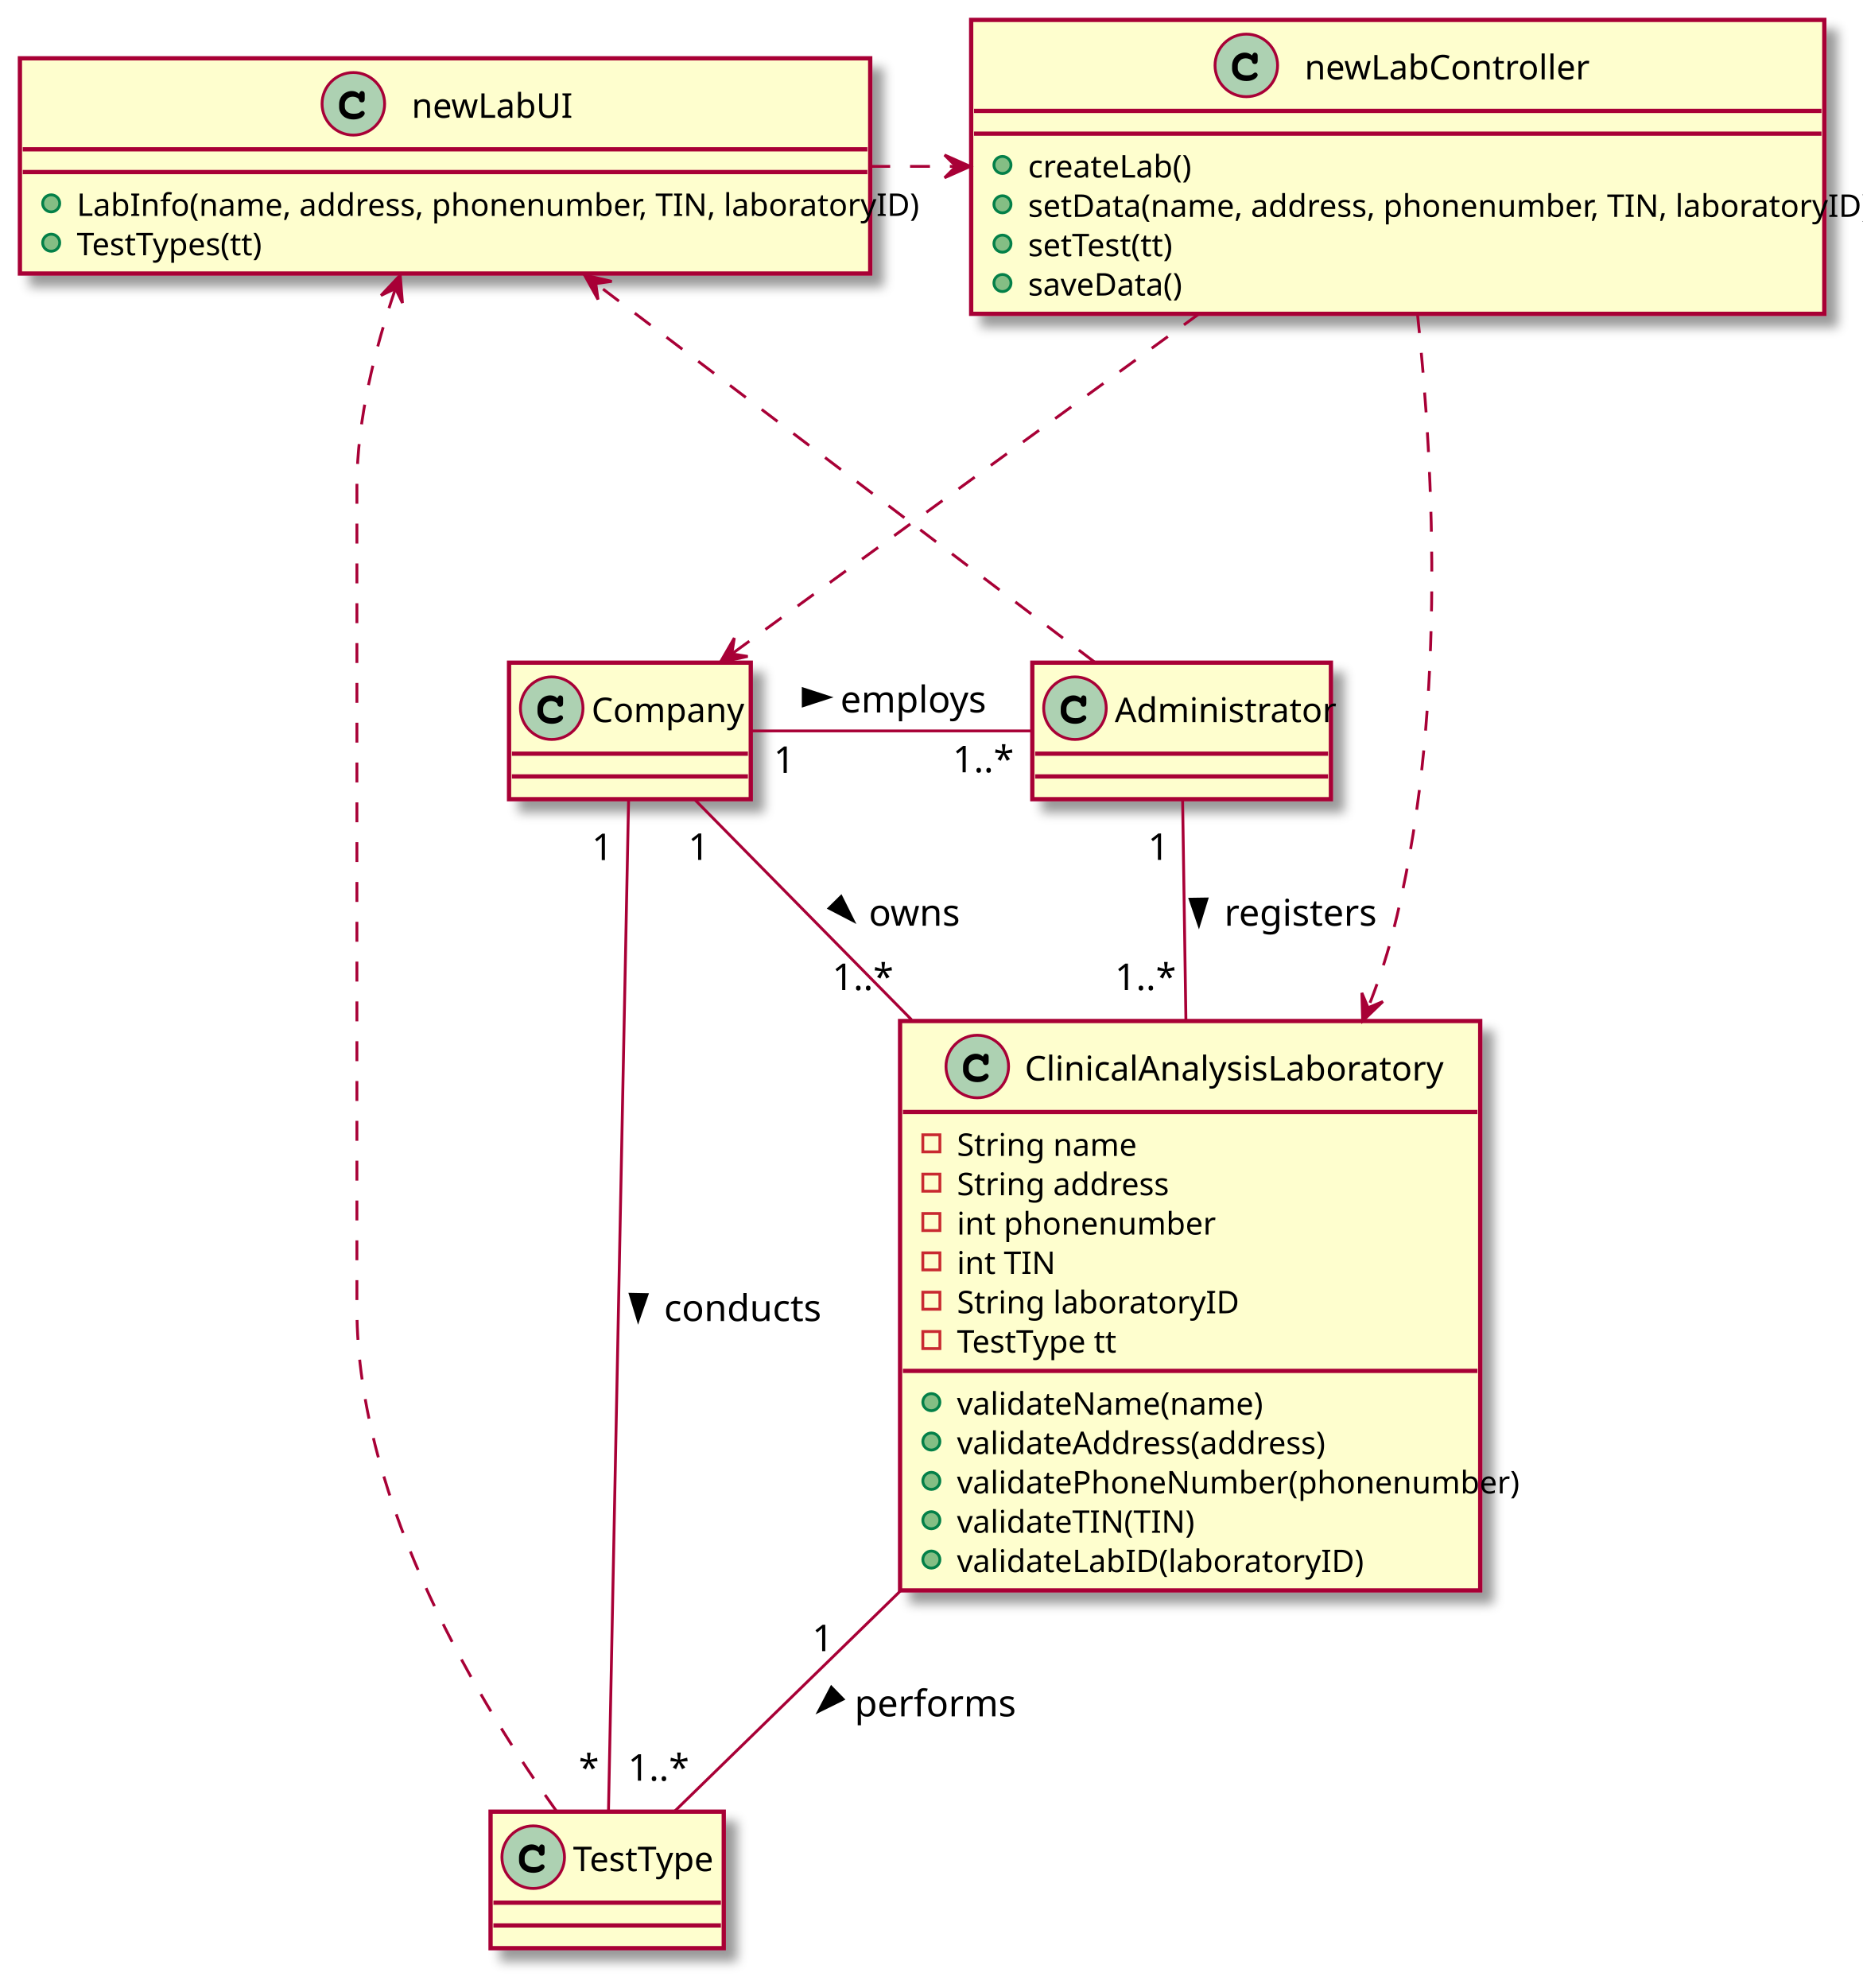
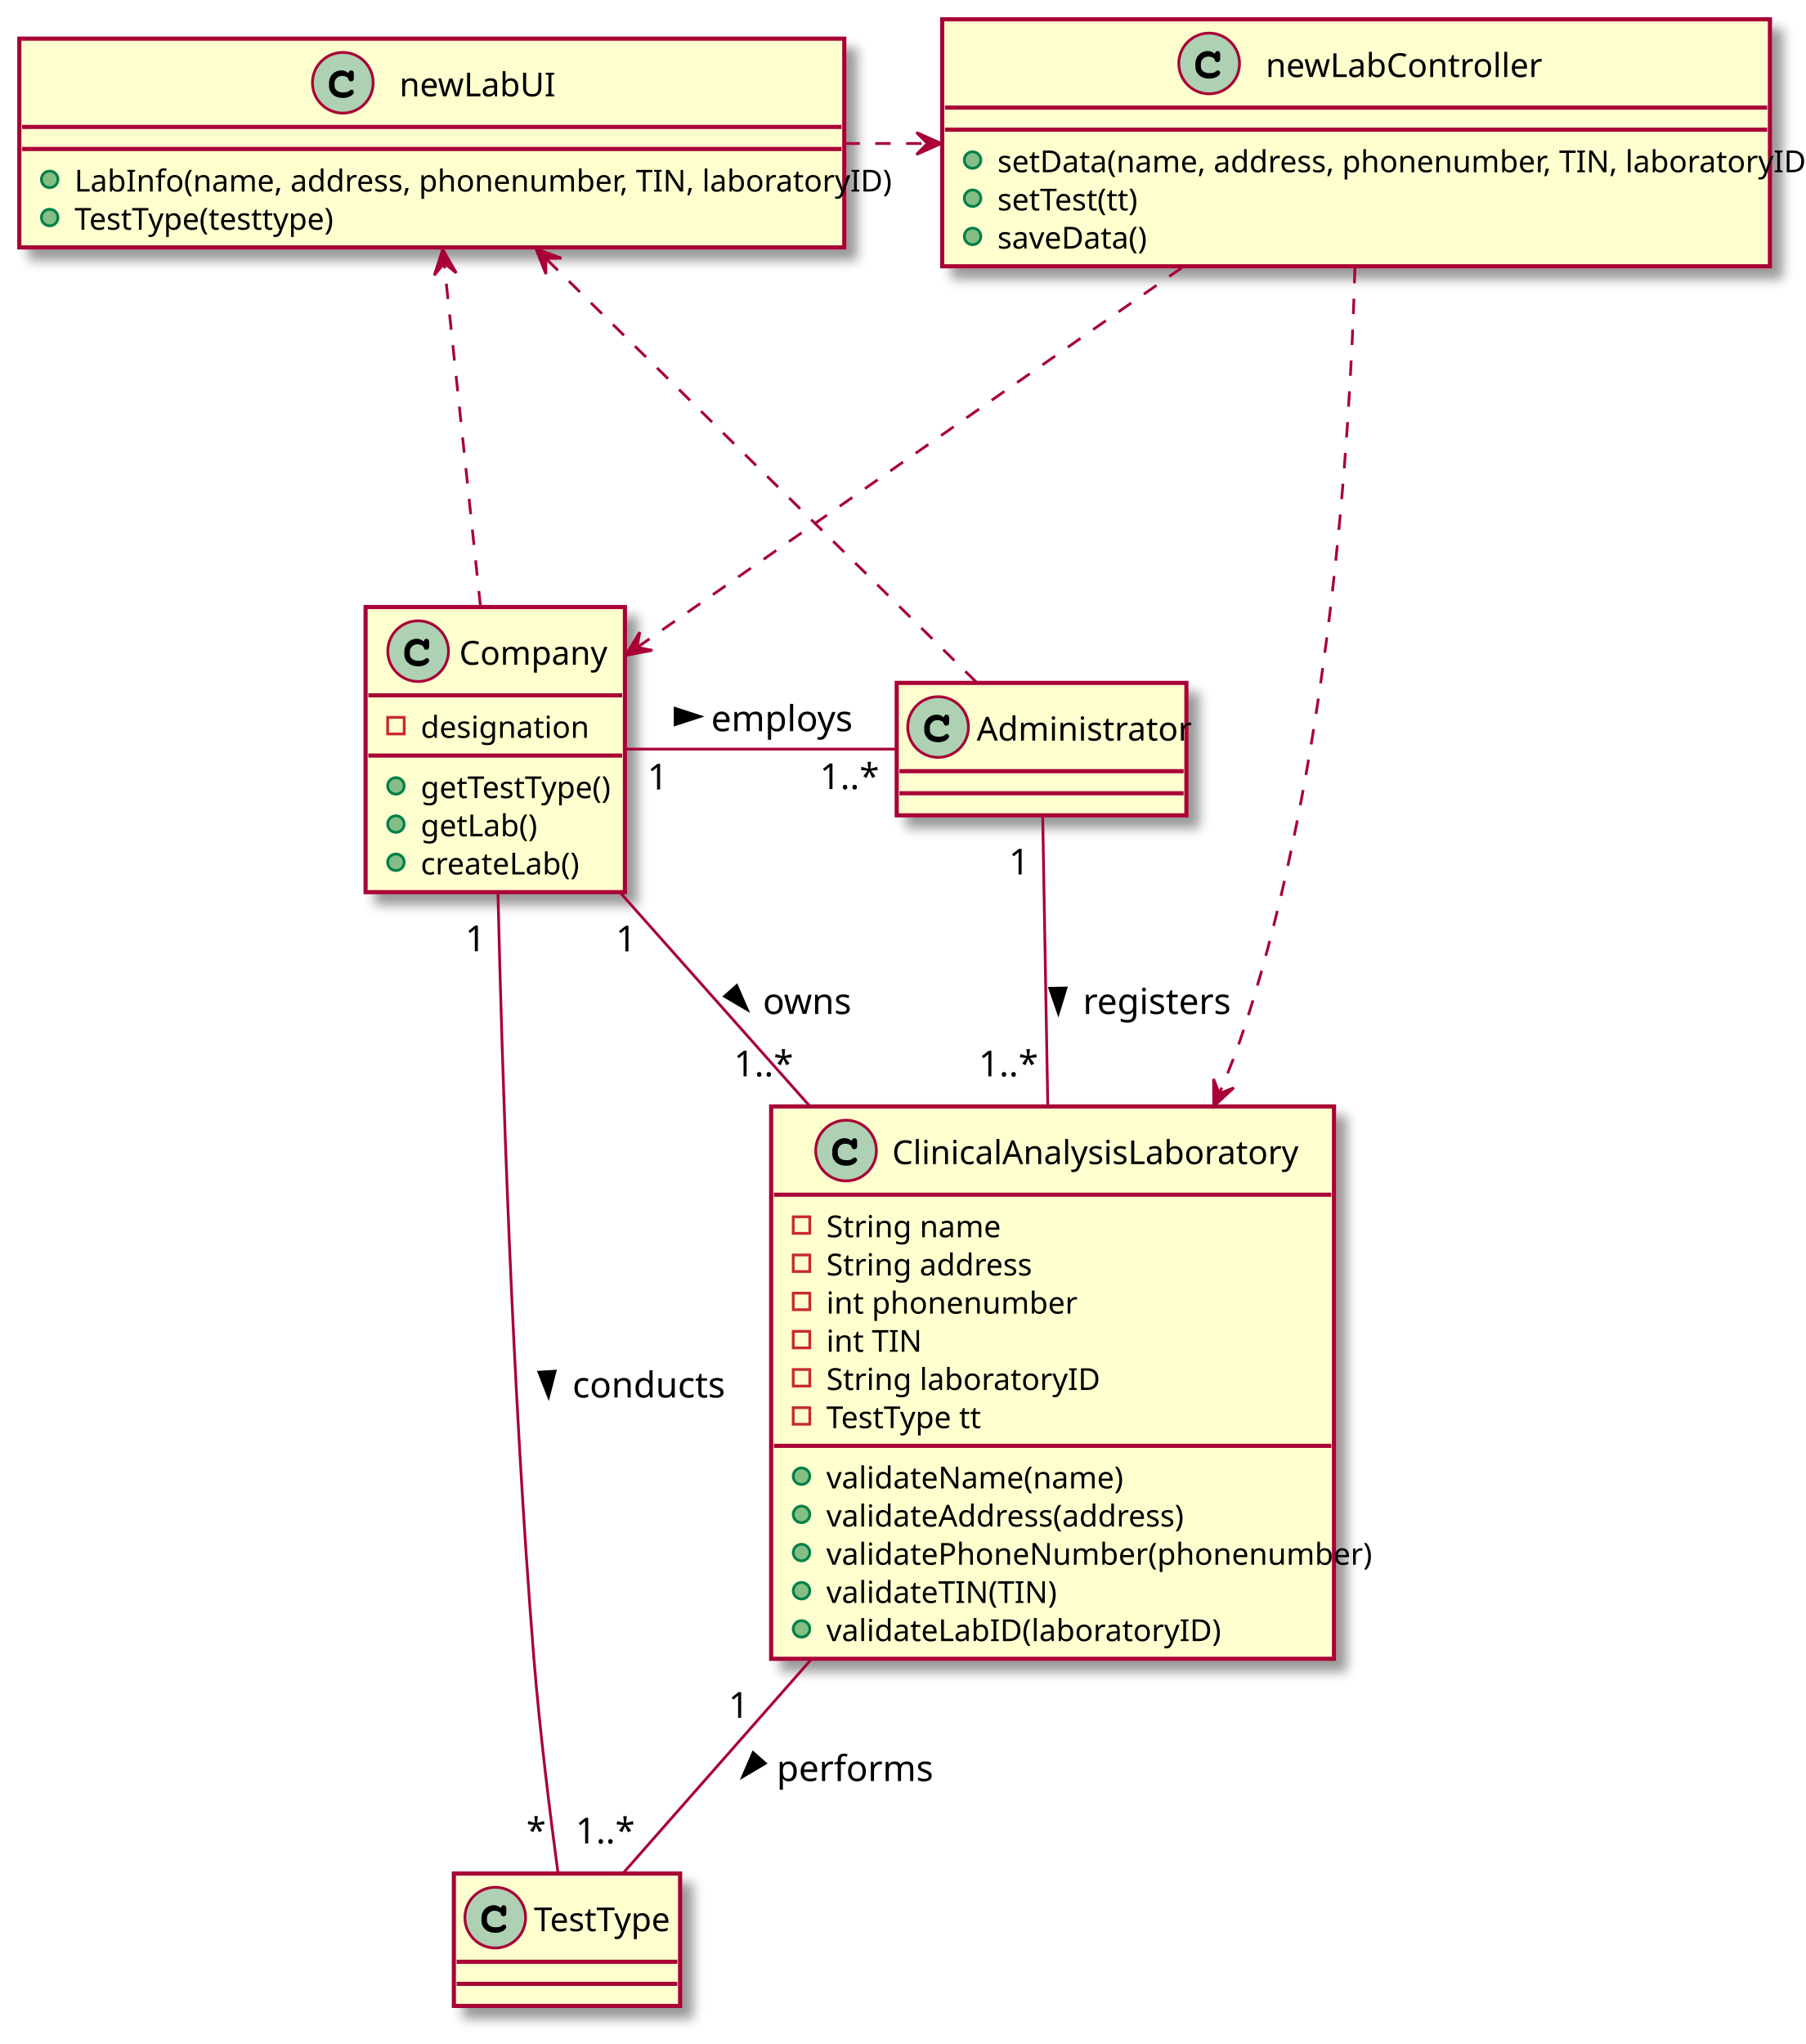
- <svg xmlns="http://www.w3.org/2000/svg" contentScriptType="application/ecmascript" contentStyleType="text/css" height="699px" preserveAspectRatio="none" style="width:655px;height:699px;" version="1.1" viewBox="0 0 655 699" width="655px" zoomAndPan="magnify">
+ <svg xmlns="http://www.w3.org/2000/svg" contentScriptType="application/ecmascript" contentStyleType="text/css" height="926.25px" preserveAspectRatio="none" style="width:818px;height:926px;" version="1.1" viewBox="0 0 818 926" width="818.75px" zoomAndPan="magnify">
  <defs>
-     <filter height="300%" id="f13565z7f31xyz" width="300%" x="-1" y="-1">
-       <feGaussianBlur result="blurOut" stdDeviation="2.0" />
+     <filter height="300%" id="f121asb2o29sju" width="300%" x="-1" y="-1">
+       <feGaussianBlur result="blurOut" stdDeviation="2.5" />
      <feColorMatrix in="blurOut" result="blurOut2" type="matrix" values="0 0 0 0 0 0 0 0 0 0 0 0 0 0 0 0 0 0 .4 0" />
-       <feOffset dx="4.0" dy="4.0" in="blurOut2" result="blurOut3" />
+       <feOffset dx="5.0" dy="5.0" in="blurOut2" result="blurOut3" />
      <feBlend in="SourceGraphic" in2="blurOut3" mode="normal" />
    </filter>
  </defs>
  <g>
-     <rect codeLine="1" fill="#FEFECE" filter="url(#f13565z7f31xyz)" height="48" id="Administrator" style="stroke:#A80036;stroke-width:1.5;" width="105" x="363" y="233" />
-     <ellipse cx="378" cy="249" fill="#ADD1B2" rx="11" ry="11" style="stroke:#A80036;stroke-width:1.0;" />
-     <path d="M380,245.5 Q380.203,245 380.438,244.75 Q380.672,244.5 380.938,244.5 Q381.406,244.5 381.703,244.781 Q382,245.062 382,245.719 L382,247.281 Q382,247.938 381.719,248.219 Q381.438,248.5 381,248.5 Q380.609,248.5 380.359,248.328 Q380.109,248.156 380,247.703 Q379.953,247.391 379.781,247.219 Q379.469,246.891 378.906,246.703 Q378.344,246.5 377.781,246.5 Q377.078,246.5 376.484,246.781 Q375.906,247.062 375.453,247.688 Q375,248.312 375,249.172 L375,250.094 Q375,251.125 375.844,251.812 Q376.688,252.5 378.188,252.5 Q379.078,252.5 379.703,252.297 Q380.062,252.188 380.469,251.828 Q380.734,251.625 380.875,251.562 Q381.016,251.5 381.188,251.5 Q381.516,251.5 381.75,251.766 Q382,252.016 382,252.375 Q382,252.719 381.656,253.125 Q381.156,253.719 380.359,254.047 Q379.312,254.5 378.031,254.5 Q376.531,254.5 375.328,253.906 Q374.359,253.438 373.672,252.422 Q373,251.406 373,250.203 L373,249.109 Q373,247.859 373.594,246.766 Q374.203,245.672 375.25,245.094 Q376.312,244.5 377.5,244.5 Q378.219,244.5 378.844,244.75 Q379.469,245 380,245.5 Z " fill="#000000" />
-     <text fill="#000000" font-family="sans-serif" font-size="12" lengthAdjust="spacing" textLength="73" x="392" y="253.91">Administrator</text>
-     <line style="stroke:#A80036;stroke-width:1.5;" x1="364" x2="467" y1="265" y2="265" />
-     <line style="stroke:#A80036;stroke-width:1.5;" x1="364" x2="467" y1="273" y2="273" />
-     <rect codeLine="2" fill="#FEFECE" filter="url(#f13565z7f31xyz)" height="75.672" id="newLabUI" style="stroke:#A80036;stroke-width:1.5;" width="299" x="7" y="20.5" />
-     <ellipse cx="124.25" cy="36.5" fill="#ADD1B2" rx="11" ry="11" style="stroke:#A80036;stroke-width:1.0;" />
-     <path d="M126.25,33 Q126.453,32.5 126.688,32.25 Q126.922,32 127.188,32 Q127.656,32 127.953,32.281 Q128.25,32.562 128.25,33.219 L128.25,34.781 Q128.25,35.438 127.969,35.719 Q127.688,36 127.25,36 Q126.859,36 126.609,35.828 Q126.359,35.656 126.25,35.203 Q126.203,34.891 126.031,34.719 Q125.719,34.391 125.156,34.203 Q124.594,34 124.031,34 Q123.328,34 122.734,34.281 Q122.156,34.562 121.703,35.188 Q121.25,35.812 121.25,36.672 L121.25,37.594 Q121.25,38.625 122.094,39.312 Q122.938,40 124.438,40 Q125.328,40 125.953,39.797 Q126.312,39.688 126.719,39.328 Q126.984,39.125 127.125,39.062 Q127.266,39 127.438,39 Q127.766,39 128,39.266 Q128.25,39.516 128.25,39.875 Q128.25,40.219 127.906,40.625 Q127.406,41.219 126.609,41.547 Q125.562,42 124.281,42 Q122.781,42 121.578,41.406 Q120.609,40.938 119.922,39.922 Q119.25,38.906 119.25,37.703 L119.25,36.609 Q119.25,35.359 119.844,34.266 Q120.453,33.172 121.5,32.594 Q122.562,32 123.75,32 Q124.469,32 125.094,32.25 Q125.719,32.5 126.25,33 Z " fill="#000000" />
-     <text fill="#000000" font-family="sans-serif" font-size="12" lengthAdjust="spacing" textLength="56" x="144.75" y="41.41">newLabUI</text>
-     <line style="stroke:#A80036;stroke-width:1.5;" x1="8" x2="305" y1="52.5" y2="52.5" />
-     <line style="stroke:#A80036;stroke-width:1.5;" x1="8" x2="305" y1="60.5" y2="60.5" />
-     <ellipse cx="18" cy="71.5" fill="#84BE84" rx="3" ry="3" style="stroke:#038048;stroke-width:1.0;" />
-     <text fill="#000000" font-family="sans-serif" font-size="11" lengthAdjust="spacing" textLength="273" x="27" y="75.919">LabInfo(name, address, phonenumber, TIN, laboratoryID)</text>
-     <ellipse cx="18" cy="85.336" fill="#84BE84" rx="3" ry="3" style="stroke:#038048;stroke-width:1.0;" />
-     <text fill="#000000" font-family="sans-serif" font-size="11" lengthAdjust="spacing" textLength="65" x="27" y="89.755">TestTypes(tt)</text>
-     <rect codeLine="6" fill="#FEFECE" filter="url(#f13565z7f31xyz)" height="103.344" id="newLabController" style="stroke:#A80036;stroke-width:1.5;" width="300" x="341.5" y="7" />
-     <ellipse cx="438.25" cy="23" fill="#ADD1B2" rx="11" ry="11" style="stroke:#A80036;stroke-width:1.0;" />
-     <path d="M440.25,19.5 Q440.453,19 440.688,18.75 Q440.922,18.5 441.188,18.5 Q441.656,18.5 441.953,18.781 Q442.25,19.062 442.25,19.719 L442.25,21.281 Q442.25,21.938 441.969,22.219 Q441.688,22.5 441.25,22.5 Q440.859,22.5 440.609,22.328 Q440.359,22.156 440.25,21.703 Q440.203,21.391 440.031,21.219 Q439.719,20.891 439.156,20.703 Q438.594,20.5 438.031,20.5 Q437.328,20.5 436.734,20.781 Q436.156,21.062 435.703,21.688 Q435.25,22.312 435.25,23.172 L435.25,24.094 Q435.25,25.125 436.094,25.812 Q436.938,26.5 438.438,26.5 Q439.328,26.5 439.953,26.297 Q440.312,26.188 440.719,25.828 Q440.984,25.625 441.125,25.562 Q441.266,25.5 441.438,25.5 Q441.766,25.5 442,25.766 Q442.25,26.016 442.25,26.375 Q442.25,26.719 441.906,27.125 Q441.406,27.719 440.609,28.047 Q439.562,28.5 438.281,28.5 Q436.781,28.5 435.578,27.906 Q434.609,27.438 433.922,26.422 Q433.25,25.406 433.25,24.203 L433.25,23.109 Q433.25,21.859 433.844,20.766 Q434.453,19.672 435.5,19.094 Q436.562,18.5 437.75,18.5 Q438.469,18.5 439.094,18.75 Q439.719,19 440.25,19.5 Z " fill="#000000" />
-     <text fill="#000000" font-family="sans-serif" font-size="12" lengthAdjust="spacing" textLength="98" x="458.75" y="27.91">newLabController</text>
-     <line style="stroke:#A80036;stroke-width:1.5;" x1="342.5" x2="640.5" y1="39" y2="39" />
-     <line style="stroke:#A80036;stroke-width:1.5;" x1="342.5" x2="640.5" y1="47" y2="47" />
-     <ellipse cx="352.5" cy="58" fill="#84BE84" rx="3" ry="3" style="stroke:#038048;stroke-width:1.0;" />
-     <text fill="#000000" font-family="sans-serif" font-size="11" lengthAdjust="spacing" textLength="57" x="361.5" y="62.419">createLab()</text>
-     <ellipse cx="352.5" cy="71.836" fill="#84BE84" rx="3" ry="3" style="stroke:#038048;stroke-width:1.0;" />
-     <text fill="#000000" font-family="sans-serif" font-size="11" lengthAdjust="spacing" textLength="274" x="361.5" y="76.255">setData(name, address, phonenumber, TIN, laboratoryID)</text>
-     <ellipse cx="352.5" cy="85.672" fill="#84BE84" rx="3" ry="3" style="stroke:#038048;stroke-width:1.0;" />
-     <text fill="#000000" font-family="sans-serif" font-size="11" lengthAdjust="spacing" textLength="50" x="361.5" y="90.091">setTest(tt)</text>
-     <ellipse cx="352.5" cy="99.508" fill="#84BE84" rx="3" ry="3" style="stroke:#038048;stroke-width:1.0;" />
-     <text fill="#000000" font-family="sans-serif" font-size="11" lengthAdjust="spacing" textLength="54" x="361.5" y="103.927">saveData()</text>
-     <rect codeLine="12" fill="#FEFECE" filter="url(#f13565z7f31xyz)" height="48" id="Company" style="stroke:#A80036;stroke-width:1.5;" width="85" x="179" y="233" />
-     <ellipse cx="194" cy="249" fill="#ADD1B2" rx="11" ry="11" style="stroke:#A80036;stroke-width:1.0;" />
-     <path d="M196,245.5 Q196.203,245 196.438,244.75 Q196.672,244.5 196.938,244.5 Q197.406,244.5 197.703,244.781 Q198,245.062 198,245.719 L198,247.281 Q198,247.938 197.719,248.219 Q197.438,248.5 197,248.5 Q196.609,248.5 196.359,248.328 Q196.109,248.156 196,247.703 Q195.953,247.391 195.781,247.219 Q195.469,246.891 194.906,246.703 Q194.344,246.5 193.781,246.5 Q193.078,246.5 192.484,246.781 Q191.906,247.062 191.453,247.688 Q191,248.312 191,249.172 L191,250.094 Q191,251.125 191.844,251.812 Q192.688,252.5 194.188,252.5 Q195.078,252.5 195.703,252.297 Q196.062,252.188 196.469,251.828 Q196.734,251.625 196.875,251.562 Q197.016,251.5 197.188,251.5 Q197.516,251.5 197.75,251.766 Q198,252.016 198,252.375 Q198,252.719 197.656,253.125 Q197.156,253.719 196.359,254.047 Q195.312,254.5 194.031,254.5 Q192.531,254.5 191.328,253.906 Q190.359,253.438 189.672,252.422 Q189,251.406 189,250.203 L189,249.109 Q189,247.859 189.594,246.766 Q190.203,245.672 191.25,245.094 Q192.312,244.5 193.5,244.5 Q194.219,244.5 194.844,244.75 Q195.469,245 196,245.5 Z " fill="#000000" />
-     <text fill="#000000" font-family="sans-serif" font-size="12" lengthAdjust="spacing" textLength="53" x="208" y="253.91">Company</text>
-     <line style="stroke:#A80036;stroke-width:1.5;" x1="180" x2="263" y1="265" y2="265" />
-     <line style="stroke:#A80036;stroke-width:1.5;" x1="180" x2="263" y1="273" y2="273" />
-     <rect codeLine="13" fill="#FEFECE" filter="url(#f13565z7f31xyz)" height="200.195" id="ClinicalAnalysisLaboratory" style="stroke:#A80036;stroke-width:1.5;" width="204" x="316.5" y="359" />
-     <ellipse cx="343.65" cy="375" fill="#ADD1B2" rx="11" ry="11" style="stroke:#A80036;stroke-width:1.0;" />
-     <path d="M345.65,371.5 Q345.853,371 346.087,370.75 Q346.322,370.5 346.587,370.5 Q347.056,370.5 347.353,370.781 Q347.65,371.062 347.65,371.719 L347.65,373.281 Q347.65,373.938 347.369,374.219 Q347.087,374.5 346.65,374.5 Q346.259,374.5 346.009,374.328 Q345.759,374.156 345.65,373.703 Q345.603,373.391 345.431,373.219 Q345.119,372.891 344.556,372.703 Q343.994,372.5 343.431,372.5 Q342.728,372.5 342.134,372.781 Q341.556,373.062 341.103,373.688 Q340.65,374.312 340.65,375.172 L340.65,376.094 Q340.65,377.125 341.494,377.812 Q342.337,378.5 343.837,378.5 Q344.728,378.5 345.353,378.297 Q345.712,378.188 346.119,377.828 Q346.384,377.625 346.525,377.562 Q346.666,377.5 346.837,377.5 Q347.166,377.5 347.4,377.766 Q347.65,378.016 347.65,378.375 Q347.65,378.719 347.306,379.125 Q346.806,379.719 346.009,380.047 Q344.962,380.5 343.681,380.5 Q342.181,380.5 340.978,379.906 Q340.009,379.438 339.322,378.422 Q338.65,377.406 338.65,376.203 L338.65,375.109 Q338.65,373.859 339.244,372.766 Q339.853,371.672 340.9,371.094 Q341.962,370.5 343.15,370.5 Q343.869,370.5 344.494,370.75 Q345.119,371 345.65,371.5 Z " fill="#000000" />
-     <text fill="#000000" font-family="sans-serif" font-size="12" lengthAdjust="spacing" textLength="145" x="360.35" y="379.91">ClinicalAnalysisLaboratory</text>
-     <line style="stroke:#A80036;stroke-width:1.5;" x1="317.5" x2="519.5" y1="391" y2="391" />
-     <rect fill="none" height="6" style="stroke:#C82930;stroke-width:1.0;" width="6" x="324.5" y="399" />
-     <text fill="#000000" font-family="sans-serif" font-size="11" lengthAdjust="spacing" textLength="57" x="336.5" y="406.419">String name</text>
-     <rect fill="none" height="6" style="stroke:#C82930;stroke-width:1.0;" width="6" x="324.5" y="412.836" />
-     <text fill="#000000" font-family="sans-serif" font-size="11" lengthAdjust="spacing" textLength="71" x="336.5" y="420.255">String address</text>
-     <rect fill="none" height="6" style="stroke:#C82930;stroke-width:1.0;" width="6" x="324.5" y="426.672" />
-     <text fill="#000000" font-family="sans-serif" font-size="11" lengthAdjust="spacing" textLength="80" x="336.5" y="434.091">int phonenumber</text>
-     <rect fill="none" height="6" style="stroke:#C82930;stroke-width:1.0;" width="6" x="324.5" y="440.508" />
-     <text fill="#000000" font-family="sans-serif" font-size="11" lengthAdjust="spacing" textLength="29" x="336.5" y="447.927">int TIN</text>
-     <rect fill="none" height="6" style="stroke:#C82930;stroke-width:1.0;" width="6" x="324.5" y="454.344" />
-     <text fill="#000000" font-family="sans-serif" font-size="11" lengthAdjust="spacing" textLength="89" x="336.5" y="461.763">String laboratoryID</text>
-     <rect fill="none" height="6" style="stroke:#C82930;stroke-width:1.0;" width="6" x="324.5" y="468.18" />
-     <text fill="#000000" font-family="sans-serif" font-size="11" lengthAdjust="spacing" textLength="54" x="336.5" y="475.599">TestType tt</text>
-     <line style="stroke:#A80036;stroke-width:1.5;" x1="317.5" x2="519.5" y1="482.016" y2="482.016" />
-     <ellipse cx="327.5" cy="493.016" fill="#84BE84" rx="3" ry="3" style="stroke:#038048;stroke-width:1.0;" />
-     <text fill="#000000" font-family="sans-serif" font-size="11" lengthAdjust="spacing" textLength="98" x="336.5" y="497.435">validateName(name)</text>
-     <ellipse cx="327.5" cy="506.852" fill="#84BE84" rx="3" ry="3" style="stroke:#038048;stroke-width:1.0;" />
-     <text fill="#000000" font-family="sans-serif" font-size="11" lengthAdjust="spacing" textLength="127" x="336.5" y="511.271">validateAddress(address)</text>
-     <ellipse cx="327.5" cy="520.688" fill="#84BE84" rx="3" ry="3" style="stroke:#038048;stroke-width:1.0;" />
-     <text fill="#000000" font-family="sans-serif" font-size="11" lengthAdjust="spacing" textLength="178" x="336.5" y="525.106">validatePhoneNumber(phonenumber)</text>
-     <ellipse cx="327.5" cy="534.523" fill="#84BE84" rx="3" ry="3" style="stroke:#038048;stroke-width:1.0;" />
-     <text fill="#000000" font-family="sans-serif" font-size="11" lengthAdjust="spacing" textLength="75" x="336.5" y="538.942">validateTIN(TIN)</text>
-     <ellipse cx="327.5" cy="548.359" fill="#84BE84" rx="3" ry="3" style="stroke:#038048;stroke-width:1.0;" />
-     <text fill="#000000" font-family="sans-serif" font-size="11" lengthAdjust="spacing" textLength="130" x="336.5" y="552.778">validateLabID(laboratoryID)</text>
-     <rect codeLine="26" fill="#FEFECE" filter="url(#f13565z7f31xyz)" height="48" id="TestType" style="stroke:#A80036;stroke-width:1.5;" width="82" x="172.5" y="637" />
-     <ellipse cx="187.5" cy="653" fill="#ADD1B2" rx="11" ry="11" style="stroke:#A80036;stroke-width:1.0;" />
-     <path d="M189.5,649.5 Q189.703,649 189.938,648.75 Q190.172,648.5 190.438,648.5 Q190.906,648.5 191.203,648.781 Q191.5,649.062 191.5,649.719 L191.5,651.281 Q191.5,651.938 191.219,652.219 Q190.938,652.5 190.5,652.5 Q190.109,652.5 189.859,652.328 Q189.609,652.156 189.5,651.703 Q189.453,651.391 189.281,651.219 Q188.969,650.891 188.406,650.703 Q187.844,650.5 187.281,650.5 Q186.578,650.5 185.984,650.781 Q185.406,651.062 184.953,651.688 Q184.5,652.312 184.5,653.172 L184.5,654.094 Q184.5,655.125 185.344,655.812 Q186.188,656.5 187.688,656.5 Q188.578,656.5 189.203,656.297 Q189.562,656.188 189.969,655.828 Q190.234,655.625 190.375,655.562 Q190.516,655.5 190.688,655.5 Q191.016,655.5 191.25,655.766 Q191.5,656.016 191.5,656.375 Q191.5,656.719 191.156,657.125 Q190.656,657.719 189.859,658.047 Q188.812,658.5 187.531,658.5 Q186.031,658.5 184.828,657.906 Q183.859,657.438 183.172,656.422 Q182.5,655.406 182.5,654.203 L182.5,653.109 Q182.5,651.859 183.094,650.766 Q183.703,649.672 184.75,649.094 Q185.812,648.5 187,648.5 Q187.719,648.5 188.344,648.75 Q188.969,649 189.5,649.5 Z " fill="#000000" />
-     <text fill="#000000" font-family="sans-serif" font-size="12" lengthAdjust="spacing" textLength="50" x="201.5" y="657.91">TestType</text>
-     <line style="stroke:#A80036;stroke-width:1.5;" x1="173.5" x2="253.5" y1="669" y2="669" />
-     <line style="stroke:#A80036;stroke-width:1.5;" x1="173.5" x2="253.5" y1="677" y2="677" />
-     <path codeLine="28" d="M384.93,232.81 C341.8,200.09 262.47,139.9 209.6,99.78 " fill="none" id="Administrator-to-newLabUI" style="stroke:#A80036;stroke-width:1.0;stroke-dasharray:7.0,7.0;" />
-     <polygon fill="#A80036" points="205.52,96.69,210.286,105.309,209.508,99.706,215.111,98.928,205.52,96.69" style="stroke:#A80036;stroke-width:1.0;" />
-     <path codeLine="29" d="M306.01,58.5 C315.98,58.5 325.96,58.5 335.93,58.5 " fill="none" id="newLabUI-to-newLabController" style="stroke:#A80036;stroke-width:1.0;stroke-dasharray:7.0,7.0;" />
-     <polygon fill="#A80036" points="341.15,58.5,332.15,54.5,336.15,58.5,332.15,62.5,341.15,58.5" style="stroke:#A80036;stroke-width:1.0;" />
-     <path codeLine="30" d="M421.97,110.1 C369.4,148.36 299.36,199.34 257.5,229.8 " fill="none" id="newLabController-to-Company" style="stroke:#A80036;stroke-width:1.0;stroke-dasharray:7.0,7.0;" />
-     <polygon fill="#A80036" points="253.29,232.86,262.92,230.797,257.332,229.917,258.212,224.329,253.29,232.86" style="stroke:#A80036;stroke-width:1.0;" />
-     <path codeLine="31" d="M498.42,110.13 C504.25,165.03 508.88,254.75 489.5,329 C487.29,337.45 484.41,345.95 481.07,354.32 " fill="none" id="newLabController-to-ClinicalAnalysisLaboratory" style="stroke:#A80036;stroke-width:1.0;stroke-dasharray:7.0,7.0;" />
-     <polygon fill="#A80036" points="479.17,358.96,486.288,352.153,481.069,354.334,478.887,349.115,479.17,358.96" style="stroke:#A80036;stroke-width:1.0;" />
-     <path codeLine="32" d="M244.48,281.33 C263.57,300.71 292.1,329.67 320.56,358.57 " fill="none" id="Company-ClinicalAnalysisLaboratory" style="stroke:#A80036;stroke-width:1.0;" />
-     <polygon fill="#000000" points="300.009,323.738,295.755,315.232,291.568,319.356,300.009,323.738" style="stroke:#000000;stroke-width:1.0;" />
-     <text fill="#000000" font-family="sans-serif" font-size="13" lengthAdjust="spacing" textLength="30" x="305.5" y="325.495">owns</text>
-     <text fill="#000000" font-family="sans-serif" font-size="13" lengthAdjust="spacing" textLength="7" x="241.985" y="302.342">1</text>
-     <text fill="#000000" font-family="sans-serif" font-size="13" lengthAdjust="spacing" textLength="20" x="292.633" y="348.108">1..*</text>
-     <path codeLine="33" d="M415.85,281.33 C416.14,300.71 416.58,329.67 417.01,358.57 " fill="none" id="Administrator-ClinicalAnalysisLaboratory" style="stroke:#A80036;stroke-width:1.0;" />
-     <polygon fill="#000000" points="421.575,325.175,424.378,316.087,418.501,316.175,421.575,325.175" style="stroke:#000000;stroke-width:1.0;" />
-     <text fill="#000000" font-family="sans-serif" font-size="13" lengthAdjust="spacing" textLength="50" x="430.5" y="325.495">registers</text>
-     <text fill="#000000" font-family="sans-serif" font-size="13" lengthAdjust="spacing" textLength="7" x="403.659" y="302.342">1</text>
-     <text fill="#000000" font-family="sans-serif" font-size="13" lengthAdjust="spacing" textLength="20" x="392.019" y="348.108">1..*</text>
-     <path codeLine="34" d="M316.9,559.12 C287.1,588.2 257.2,617.37 237.27,636.81 " fill="none" id="ClinicalAnalysisLaboratory-TestType" style="stroke:#A80036;stroke-width:1.0;" />
-     <polygon fill="#000000" points="287.921,601.668,296.448,597.455,292.343,593.247,287.921,601.668" style="stroke:#000000;stroke-width:1.0;" />
-     <text fill="#000000" font-family="sans-serif" font-size="13" lengthAdjust="spacing" textLength="50" x="300.5" y="603.495">performs</text>
-     <text fill="#000000" font-family="sans-serif" font-size="13" lengthAdjust="spacing" textLength="19" x="285.594" y="580.561">1   ‎</text>
-     <text fill="#000000" font-family="sans-serif" font-size="13" lengthAdjust="spacing" textLength="20" x="220.799" y="626.101">1..*</text>
-     <path codeLine="35" d="M221.04,281.06 C219.63,351.8 215.39,565.25 213.97,636.53 " fill="none" id="Company-TestType" style="stroke:#A80036;stroke-width:1.0;" />
-     <polygon fill="#000000" points="224.401,464.175,227.519,455.19,221.642,455.073,224.401,464.175" style="stroke:#000000;stroke-width:1.0;" />
-     <text fill="#000000" font-family="sans-serif" font-size="13" lengthAdjust="spacing" textLength="53" x="233.5" y="464.495">conducts</text>
-     <text fill="#000000" font-family="sans-serif" font-size="13" lengthAdjust="spacing" textLength="7" x="208.1" y="302.413">1</text>
-     <text fill="#000000" font-family="sans-serif" font-size="13" lengthAdjust="spacing" textLength="5" x="203.5" y="626.153">*</text>
-     <path codeLine="36" d="M264.07,257 C293.19,257 331.97,257 362.99,257 " fill="none" id="Company-Administrator" style="stroke:#A80036;stroke-width:1.0;" />
-     <polygon fill="#000000" points="291.5,245.176,282.455,242.237,282.455,248.115,291.5,245.176" style="stroke:#000000;stroke-width:1.0;" />
-     <text fill="#000000" font-family="sans-serif" font-size="13" lengthAdjust="spacing" textLength="49" x="295.5" y="250.495">employs</text>
-     <text fill="#000000" font-family="sans-serif" font-size="13" lengthAdjust="spacing" textLength="19" x="272.043" y="271.747">1   ‎</text>
-     <text fill="#000000" font-family="sans-serif" font-size="13" lengthAdjust="spacing" textLength="20" x="334.981" y="271.543">1..*</text>
-     <path codeLine="37" d="M195.69,636.83 C169.98,601 125.5,529.04 125.5,460 C125.5,171 125.5,171 125.5,171 C125.5,147.47 131.99,122.13 139.03,101.57 " fill="none" id="TestType-to-newLabUI" style="stroke:#A80036;stroke-width:1.0;stroke-dasharray:7.0,7.0;" />
-     <polygon fill="#A80036" points="140.73,96.72,133.972,103.884,139.072,101.437,141.519,106.537,140.73,96.72" style="stroke:#A80036;stroke-width:1.0;" />
+     <rect codeLine="1" fill="#FEFECE" filter="url(#f121asb2o29sju)" height="60" id="Administrator" style="stroke:#A80036;stroke-width:1.875;" width="131.25" x="406.25" y="309.375" />
+     <ellipse cx="425" cy="329.375" fill="#ADD1B2" rx="13.75" ry="13.75" style="stroke:#A80036;stroke-width:1.25;" />
+     <path d="M427.5,325 Q427.754,324.375 428.047,324.062 Q428.34,323.75 428.672,323.75 Q429.258,323.75 429.629,324.102 Q430,324.453 430,325.273 L430,327.227 Q430,328.047 429.648,328.398 Q429.297,328.75 428.75,328.75 Q428.262,328.75 427.949,328.535 Q427.637,328.32 427.5,327.754 Q427.441,327.363 427.227,327.148 Q426.836,326.738 426.133,326.504 Q425.43,326.25 424.727,326.25 Q423.848,326.25 423.106,326.602 Q422.383,326.953 421.816,327.734 Q421.25,328.516 421.25,329.59 L421.25,330.742 Q421.25,332.031 422.305,332.891 Q423.359,333.75 425.234,333.75 Q426.348,333.75 427.129,333.496 Q427.578,333.359 428.086,332.91 Q428.418,332.656 428.594,332.578 Q428.769,332.5 428.984,332.5 Q429.394,332.5 429.688,332.832 Q430,333.144 430,333.594 Q430,334.023 429.57,334.531 Q428.945,335.273 427.949,335.684 Q426.641,336.25 425.039,336.25 Q423.164,336.25 421.66,335.508 Q420.449,334.922 419.59,333.652 Q418.75,332.383 418.75,330.879 L418.75,329.512 Q418.75,327.949 419.492,326.582 Q420.254,325.215 421.562,324.492 Q422.891,323.75 424.375,323.75 Q425.273,323.75 426.055,324.062 Q426.836,324.375 427.5,325 Z " fill="#000000" />
+     <text fill="#000000" font-family="sans-serif" font-size="15" lengthAdjust="spacing" textLength="91.25" x="442.5" y="335.513">Administrator</text>
+     <line style="stroke:#A80036;stroke-width:1.875;" x1="407.5" x2="536.25" y1="349.375" y2="349.375" />
+     <line style="stroke:#A80036;stroke-width:1.875;" x1="407.5" x2="536.25" y1="359.375" y2="359.375" />
+     <rect codeLine="2" fill="#FEFECE" filter="url(#f121asb2o29sju)" height="94.59" id="newLabUI" style="stroke:#A80036;stroke-width:1.875;" width="373.75" x="8.75" y="17.5" />
+     <ellipse cx="155.312" cy="37.5" fill="#ADD1B2" rx="13.75" ry="13.75" style="stroke:#A80036;stroke-width:1.25;" />
+     <path d="M157.812,33.125 Q158.066,32.5 158.359,32.188 Q158.652,31.875 158.984,31.875 Q159.57,31.875 159.941,32.227 Q160.312,32.578 160.312,33.398 L160.312,35.352 Q160.312,36.172 159.961,36.523 Q159.609,36.875 159.062,36.875 Q158.574,36.875 158.262,36.66 Q157.949,36.445 157.812,35.879 Q157.754,35.488 157.539,35.273 Q157.148,34.863 156.445,34.629 Q155.742,34.375 155.039,34.375 Q154.16,34.375 153.418,34.727 Q152.695,35.078 152.129,35.859 Q151.562,36.641 151.562,37.715 L151.562,38.867 Q151.562,40.156 152.617,41.016 Q153.672,41.875 155.547,41.875 Q156.66,41.875 157.441,41.621 Q157.891,41.484 158.398,41.035 Q158.731,40.781 158.906,40.703 Q159.082,40.625 159.297,40.625 Q159.707,40.625 160,40.957 Q160.312,41.27 160.312,41.719 Q160.312,42.148 159.883,42.656 Q159.258,43.398 158.262,43.809 Q156.953,44.375 155.352,44.375 Q153.477,44.375 151.973,43.633 Q150.762,43.047 149.902,41.777 Q149.062,40.508 149.062,39.004 L149.062,37.637 Q149.062,36.074 149.805,34.707 Q150.566,33.34 151.875,32.617 Q153.203,31.875 154.688,31.875 Q155.586,31.875 156.367,32.188 Q157.148,32.5 157.812,33.125 Z " fill="#000000" />
+     <text fill="#000000" font-family="sans-serif" font-size="15" lengthAdjust="spacing" textLength="70" x="180.938" y="43.638">newLabUI</text>
+     <line style="stroke:#A80036;stroke-width:1.875;" x1="10" x2="381.25" y1="57.5" y2="57.5" />
+     <line style="stroke:#A80036;stroke-width:1.875;" x1="10" x2="381.25" y1="67.5" y2="67.5" />
+     <ellipse cx="22.5" cy="81.25" fill="#84BE84" rx="3.75" ry="3.75" style="stroke:#038048;stroke-width:1.25;" />
+     <text fill="#000000" font-family="sans-serif" font-size="13.75" lengthAdjust="spacing" textLength="341.25" x="33.75" y="86.774">LabInfo(name, address, phonenumber, TIN, laboratoryID)</text>
+     <ellipse cx="22.5" cy="98.545" fill="#84BE84" rx="3.75" ry="3.75" style="stroke:#038048;stroke-width:1.25;" />
+     <text fill="#000000" font-family="sans-serif" font-size="13.75" lengthAdjust="spacing" textLength="115" x="33.75" y="104.069">TestType(testtype)</text>
+     <rect codeLine="6" fill="#FEFECE" filter="url(#f121asb2o29sju)" height="111.885" id="newLabController" style="stroke:#A80036;stroke-width:1.875;" width="375" x="426.875" y="8.75" />
+     <ellipse cx="547.812" cy="28.75" fill="#ADD1B2" rx="13.75" ry="13.75" style="stroke:#A80036;stroke-width:1.25;" />
+     <path d="M550.312,24.375 Q550.566,23.75 550.859,23.438 Q551.152,23.125 551.484,23.125 Q552.07,23.125 552.441,23.477 Q552.812,23.828 552.812,24.648 L552.812,26.602 Q552.812,27.422 552.461,27.773 Q552.109,28.125 551.562,28.125 Q551.074,28.125 550.762,27.91 Q550.449,27.695 550.312,27.129 Q550.254,26.738 550.039,26.523 Q549.648,26.113 548.945,25.879 Q548.242,25.625 547.539,25.625 Q546.66,25.625 545.918,25.977 Q545.195,26.328 544.629,27.109 Q544.062,27.891 544.062,28.965 L544.062,30.117 Q544.062,31.406 545.117,32.266 Q546.172,33.125 548.047,33.125 Q549.16,33.125 549.941,32.871 Q550.391,32.734 550.898,32.285 Q551.231,32.031 551.406,31.953 Q551.582,31.875 551.797,31.875 Q552.207,31.875 552.5,32.207 Q552.812,32.52 552.812,32.969 Q552.812,33.398 552.383,33.906 Q551.758,34.648 550.762,35.059 Q549.453,35.625 547.852,35.625 Q545.977,35.625 544.473,34.883 Q543.262,34.297 542.402,33.027 Q541.562,31.758 541.562,30.254 L541.562,28.887 Q541.562,27.324 542.305,25.957 Q543.066,24.59 544.375,23.867 Q545.703,23.125 547.188,23.125 Q548.086,23.125 548.867,23.438 Q549.648,23.75 550.312,24.375 Z " fill="#000000" />
+     <text fill="#000000" font-family="sans-serif" font-size="15" lengthAdjust="spacing" textLength="122.5" x="573.438" y="34.888">newLabController</text>
+     <line style="stroke:#A80036;stroke-width:1.875;" x1="428.125" x2="800.625" y1="48.75" y2="48.75" />
+     <line style="stroke:#A80036;stroke-width:1.875;" x1="428.125" x2="800.625" y1="58.75" y2="58.75" />
+     <ellipse cx="440.625" cy="72.5" fill="#84BE84" rx="3.75" ry="3.75" style="stroke:#038048;stroke-width:1.25;" />
+     <text fill="#000000" font-family="sans-serif" font-size="13.75" lengthAdjust="spacing" textLength="342.5" x="451.875" y="78.024">setData(name, address, phonenumber, TIN, laboratoryID)</text>
+     <ellipse cx="440.625" cy="89.795" fill="#84BE84" rx="3.75" ry="3.75" style="stroke:#038048;stroke-width:1.25;" />
+     <text fill="#000000" font-family="sans-serif" font-size="13.75" lengthAdjust="spacing" textLength="62.5" x="451.875" y="95.319">setTest(tt)</text>
+     <ellipse cx="440.625" cy="107.09" fill="#84BE84" rx="3.75" ry="3.75" style="stroke:#038048;stroke-width:1.25;" />
+     <text fill="#000000" font-family="sans-serif" font-size="13.75" lengthAdjust="spacing" textLength="67.5" x="451.875" y="112.614">saveData()</text>
+     <rect codeLine="11" fill="#FEFECE" filter="url(#f121asb2o29sju)" height="129.18" id="Company" style="stroke:#A80036;stroke-width:1.875;" width="117.5" x="165.625" y="275" />
+     <ellipse cx="189.438" cy="295" fill="#ADD1B2" rx="13.75" ry="13.75" style="stroke:#A80036;stroke-width:1.25;" />
+     <path d="M191.938,290.625 Q192.191,290 192.484,289.688 Q192.777,289.375 193.109,289.375 Q193.695,289.375 194.066,289.727 Q194.438,290.078 194.438,290.898 L194.438,292.852 Q194.438,293.672 194.086,294.023 Q193.734,294.375 193.188,294.375 Q192.699,294.375 192.387,294.16 Q192.074,293.945 191.938,293.379 Q191.879,292.988 191.664,292.773 Q191.273,292.363 190.57,292.129 Q189.867,291.875 189.164,291.875 Q188.285,291.875 187.543,292.227 Q186.82,292.578 186.254,293.359 Q185.688,294.141 185.688,295.215 L185.688,296.367 Q185.688,297.656 186.742,298.516 Q187.797,299.375 189.672,299.375 Q190.785,299.375 191.566,299.121 Q192.016,298.984 192.523,298.535 Q192.856,298.281 193.031,298.203 Q193.207,298.125 193.422,298.125 Q193.832,298.125 194.125,298.457 Q194.438,298.769 194.438,299.219 Q194.438,299.648 194.008,300.156 Q193.383,300.898 192.387,301.309 Q191.078,301.875 189.477,301.875 Q187.602,301.875 186.098,301.133 Q184.887,300.547 184.027,299.277 Q183.188,298.008 183.188,296.504 L183.188,295.137 Q183.188,293.574 183.93,292.207 Q184.691,290.84 186,290.117 Q187.328,289.375 188.812,289.375 Q189.711,289.375 190.492,289.688 Q191.273,290 191.938,290.625 Z " fill="#000000" />
+     <text fill="#000000" font-family="sans-serif" font-size="15" lengthAdjust="spacing" textLength="66.25" x="208.062" y="301.138">Company</text>
+     <line style="stroke:#A80036;stroke-width:1.875;" x1="166.875" x2="281.875" y1="315" y2="315" />
+     <rect fill="none" height="7.5" style="stroke:#C82930;stroke-width:1.25;" width="7.5" x="175.625" y="325" />
+     <text fill="#000000" font-family="sans-serif" font-size="13.75" lengthAdjust="spacing" textLength="68.75" x="190.625" y="334.274">designation</text>
+     <line style="stroke:#A80036;stroke-width:1.875;" x1="166.875" x2="281.875" y1="342.295" y2="342.295" />
+     <ellipse cx="179.375" cy="356.045" fill="#84BE84" rx="3.75" ry="3.75" style="stroke:#038048;stroke-width:1.25;" />
+     <text fill="#000000" font-family="sans-serif" font-size="13.75" lengthAdjust="spacing" textLength="85" x="190.625" y="361.569">getTestType()</text>
+     <ellipse cx="179.375" cy="373.34" fill="#84BE84" rx="3.75" ry="3.75" style="stroke:#038048;stroke-width:1.25;" />
+     <text fill="#000000" font-family="sans-serif" font-size="13.75" lengthAdjust="spacing" textLength="51.25" x="190.625" y="378.863">getLab()</text>
+     <ellipse cx="179.375" cy="390.635" fill="#84BE84" rx="3.75" ry="3.75" style="stroke:#038048;stroke-width:1.25;" />
+     <text fill="#000000" font-family="sans-serif" font-size="13.75" lengthAdjust="spacing" textLength="71.25" x="190.625" y="396.158">createLab()</text>
+     <rect codeLine="17" fill="#FEFECE" filter="url(#f121asb2o29sju)" height="250.244" id="ClinicalAnalysisLaboratory" style="stroke:#A80036;stroke-width:1.875;" width="255" x="349.375" y="501.25" />
+     <ellipse cx="383.312" cy="521.25" fill="#ADD1B2" rx="13.75" ry="13.75" style="stroke:#A80036;stroke-width:1.25;" />
+     <path d="M385.812,516.875 Q386.066,516.25 386.359,515.938 Q386.652,515.625 386.984,515.625 Q387.57,515.625 387.941,515.977 Q388.312,516.328 388.312,517.148 L388.312,519.102 Q388.312,519.922 387.961,520.273 Q387.609,520.625 387.062,520.625 Q386.574,520.625 386.262,520.41 Q385.949,520.195 385.812,519.629 Q385.754,519.238 385.539,519.023 Q385.148,518.613 384.445,518.379 Q383.742,518.125 383.039,518.125 Q382.16,518.125 381.418,518.477 Q380.695,518.828 380.129,519.609 Q379.562,520.391 379.562,521.465 L379.562,522.617 Q379.562,523.906 380.617,524.766 Q381.672,525.625 383.547,525.625 Q384.66,525.625 385.441,525.371 Q385.891,525.234 386.398,524.785 Q386.731,524.531 386.906,524.453 Q387.082,524.375 387.297,524.375 Q387.707,524.375 388,524.707 Q388.312,525.019 388.312,525.469 Q388.312,525.898 387.883,526.406 Q387.258,527.148 386.262,527.559 Q384.953,528.125 383.352,528.125 Q381.477,528.125 379.973,527.383 Q378.762,526.797 377.902,525.527 Q377.062,524.258 377.062,522.754 L377.062,521.387 Q377.062,519.824 377.805,518.457 Q378.566,517.09 379.875,516.367 Q381.203,515.625 382.688,515.625 Q383.586,515.625 384.367,515.938 Q385.148,516.25 385.812,516.875 Z " fill="#000000" />
+     <text fill="#000000" font-family="sans-serif" font-size="15" lengthAdjust="spacing" textLength="181.25" x="404.188" y="527.388">ClinicalAnalysisLaboratory</text>
+     <line style="stroke:#A80036;stroke-width:1.875;" x1="350.625" x2="603.125" y1="541.25" y2="541.25" />
+     <rect fill="none" height="7.5" style="stroke:#C82930;stroke-width:1.25;" width="7.5" x="359.375" y="551.25" />
+     <text fill="#000000" font-family="sans-serif" font-size="13.75" lengthAdjust="spacing" textLength="71.25" x="374.375" y="560.524">String name</text>
+     <rect fill="none" height="7.5" style="stroke:#C82930;stroke-width:1.25;" width="7.5" x="359.375" y="568.545" />
+     <text fill="#000000" font-family="sans-serif" font-size="13.75" lengthAdjust="spacing" textLength="88.75" x="374.375" y="577.819">String address</text>
+     <rect fill="none" height="7.5" style="stroke:#C82930;stroke-width:1.25;" width="7.5" x="359.375" y="585.84" />
+     <text fill="#000000" font-family="sans-serif" font-size="13.75" lengthAdjust="spacing" textLength="100" x="374.375" y="595.114">int phonenumber</text>
+     <rect fill="none" height="7.5" style="stroke:#C82930;stroke-width:1.25;" width="7.5" x="359.375" y="603.135" />
+     <text fill="#000000" font-family="sans-serif" font-size="13.75" lengthAdjust="spacing" textLength="36.25" x="374.375" y="612.408">int TIN</text>
+     <rect fill="none" height="7.5" style="stroke:#C82930;stroke-width:1.25;" width="7.5" x="359.375" y="620.43" />
+     <text fill="#000000" font-family="sans-serif" font-size="13.75" lengthAdjust="spacing" textLength="111.25" x="374.375" y="629.703">String laboratoryID</text>
+     <rect fill="none" height="7.5" style="stroke:#C82930;stroke-width:1.25;" width="7.5" x="359.375" y="637.725" />
+     <text fill="#000000" font-family="sans-serif" font-size="13.75" lengthAdjust="spacing" textLength="67.5" x="374.375" y="646.998">TestType tt</text>
+     <line style="stroke:#A80036;stroke-width:1.875;" x1="350.625" x2="603.125" y1="655.019" y2="655.019" />
+     <ellipse cx="363.125" cy="668.769" fill="#84BE84" rx="3.75" ry="3.75" style="stroke:#038048;stroke-width:1.25;" />
+     <text fill="#000000" font-family="sans-serif" font-size="13.75" lengthAdjust="spacing" textLength="122.5" x="374.375" y="674.293">validateName(name)</text>
+     <ellipse cx="363.125" cy="686.064" fill="#84BE84" rx="3.75" ry="3.75" style="stroke:#038048;stroke-width:1.25;" />
+     <text fill="#000000" font-family="sans-serif" font-size="13.75" lengthAdjust="spacing" textLength="158.75" x="374.375" y="691.588">validateAddress(address)</text>
+     <ellipse cx="363.125" cy="703.359" fill="#84BE84" rx="3.75" ry="3.75" style="stroke:#038048;stroke-width:1.25;" />
+     <text fill="#000000" font-family="sans-serif" font-size="13.75" lengthAdjust="spacing" textLength="222.5" x="374.375" y="708.883">validatePhoneNumber(phonenumber)</text>
+     <ellipse cx="363.125" cy="720.654" fill="#84BE84" rx="3.75" ry="3.75" style="stroke:#038048;stroke-width:1.25;" />
+     <text fill="#000000" font-family="sans-serif" font-size="13.75" lengthAdjust="spacing" textLength="93.75" x="374.375" y="726.178">validateTIN(TIN)</text>
+     <ellipse cx="363.125" cy="737.949" fill="#84BE84" rx="3.75" ry="3.75" style="stroke:#038048;stroke-width:1.25;" />
+     <text fill="#000000" font-family="sans-serif" font-size="13.75" lengthAdjust="spacing" textLength="162.5" x="374.375" y="743.473">validateLabID(laboratoryID)</text>
+     <rect codeLine="30" fill="#FEFECE" filter="url(#f121asb2o29sju)" height="60" id="TestType" style="stroke:#A80036;stroke-width:1.875;" width="102.5" x="205.625" y="848.75" />
+     <ellipse cx="224.375" cy="868.75" fill="#ADD1B2" rx="13.75" ry="13.75" style="stroke:#A80036;stroke-width:1.25;" />
+     <path d="M226.875,864.375 Q227.129,863.75 227.422,863.438 Q227.715,863.125 228.047,863.125 Q228.633,863.125 229.004,863.477 Q229.375,863.828 229.375,864.648 L229.375,866.602 Q229.375,867.422 229.023,867.773 Q228.672,868.125 228.125,868.125 Q227.637,868.125 227.324,867.91 Q227.012,867.695 226.875,867.129 Q226.816,866.738 226.602,866.523 Q226.211,866.113 225.508,865.879 Q224.805,865.625 224.102,865.625 Q223.223,865.625 222.481,865.977 Q221.758,866.328 221.191,867.109 Q220.625,867.891 220.625,868.965 L220.625,870.117 Q220.625,871.406 221.68,872.266 Q222.734,873.125 224.609,873.125 Q225.723,873.125 226.504,872.871 Q226.953,872.734 227.461,872.285 Q227.793,872.031 227.969,871.953 Q228.144,871.875 228.359,871.875 Q228.769,871.875 229.062,872.207 Q229.375,872.519 229.375,872.969 Q229.375,873.398 228.945,873.906 Q228.32,874.648 227.324,875.059 Q226.016,875.625 224.414,875.625 Q222.539,875.625 221.035,874.883 Q219.824,874.297 218.965,873.027 Q218.125,871.758 218.125,870.254 L218.125,868.887 Q218.125,867.324 218.867,865.957 Q219.629,864.59 220.938,863.867 Q222.266,863.125 223.75,863.125 Q224.648,863.125 225.43,863.438 Q226.211,863.75 226.875,864.375 Z " fill="#000000" />
+     <text fill="#000000" font-family="sans-serif" font-size="15" lengthAdjust="spacing" textLength="62.5" x="241.875" y="874.888">TestType</text>
+     <line style="stroke:#A80036;stroke-width:1.875;" x1="206.875" x2="306.875" y1="888.75" y2="888.75" />
+     <line style="stroke:#A80036;stroke-width:1.875;" x1="206.875" x2="306.875" y1="898.75" y2="898.75" />
+     <path codeLine="32" d="M442.337,309.05 C395.875,263.325 305.113,174 247.575,117.375 " fill="none" id="Administrator-to-newLabUI" style="stroke:#A80036;stroke-width:1.25;stroke-dasharray:7.0,7.0;" />
+     <polygon fill="#A80036" points="242.8,112.675,247.335,124.12,247.264,117.05,254.334,116.978,242.8,112.675" style="stroke:#A80036;stroke-width:1.25;" />
+     <path codeLine="33" d="M382.512,65 C394.975,65 407.45,65 419.913,65 " fill="none" id="newLabUI-to-newLabController" style="stroke:#A80036;stroke-width:1.25;stroke-dasharray:7.0,7.0;" />
+     <polygon fill="#A80036" points="426.438,65,415.188,60,420.188,65,415.188,70,426.438,65" style="stroke:#A80036;stroke-width:1.25;" />
+     <path codeLine="34" d="M535.45,121.263 C462.788,171.925 356.3,246.162 288.675,293.3 " fill="none" id="newLabController-to-Company" style="stroke:#A80036;stroke-width:1.25;stroke-dasharray:7.0,7.0;" />
+     <polygon fill="#A80036" points="283.462,296.925,295.551,294.595,288.59,293.352,289.834,286.391,283.462,296.925" style="stroke:#A80036;stroke-width:1.25;" />
+     <path codeLine="35" d="M613.85,121.312 C611.675,199.338 602.337,345.725 564.375,463.75 C561,474.238 556.938,484.837 552.438,495.325 " fill="none" id="newLabController-to-ClinicalAnalysisLaboratory" style="stroke:#A80036;stroke-width:1.25;stroke-dasharray:7.0,7.0;" />
+     <polygon fill="#A80036" points="549.9,501.137,558.981,492.824,552.399,495.409,549.814,488.827,549.9,501.137" style="stroke:#A80036;stroke-width:1.25;" />
+     <path codeLine="36" d="M280.725,404.087 C306.163,432.738 337.125,467.613 366.863,501.1 " fill="none" id="Company-ClinicalAnalysisLaboratory" style="stroke:#A80036;stroke-width:1.25;" />
+     <polygon fill="#000000" points="338.525,457.393,333.765,446.5,328.271,451.378,338.525,457.393" style="stroke:#000000;stroke-width:1.25;" />
+     <text fill="#000000" font-family="sans-serif" font-size="16.25" lengthAdjust="spacing" textLength="37.5" x="345.625" y="459.369">owns</text>
+     <text fill="#000000" font-family="sans-serif" font-size="16.25" lengthAdjust="spacing" textLength="8.75" x="278.959" y="430.997">1</text>
+     <text fill="#000000" font-family="sans-serif" font-size="16.25" lengthAdjust="spacing" textLength="25" x="332.483" y="487.629">1..*</text>
+     <path codeLine="37" d="M472.387,369.462 C472.925,400.587 473.837,452.312 474.7,501.1 " fill="none" id="Administrator-ClinicalAnalysisLaboratory" style="stroke:#A80036;stroke-width:1.25;" />
+     <polygon fill="#000000" points="479.485,458.969,482.959,447.6,475.613,447.729,479.485,458.969" style="stroke:#000000;stroke-width:1.25;" />
+     <text fill="#000000" font-family="sans-serif" font-size="16.25" lengthAdjust="spacing" textLength="62.5" x="490.625" y="459.369">registers</text>
+     <text fill="#000000" font-family="sans-serif" font-size="16.25" lengthAdjust="spacing" textLength="8.75" x="457.087" y="396.156">1</text>
+     <text fill="#000000" font-family="sans-serif" font-size="16.25" lengthAdjust="spacing" textLength="25" x="443.385" y="487.629">1..*</text>
+     <path codeLine="38" d="M367.837,751.4 C335.863,787.75 303.762,824.212 282.387,848.513 " fill="none" id="ClinicalAnalysisLaboratory-TestType" style="stroke:#A80036;stroke-width:1.25;" />
+     <polygon fill="#000000" points="336.496,804.912,346.723,798.851,341.207,793.997,336.496,804.912" style="stroke:#000000;stroke-width:1.25;" />
+     <text fill="#000000" font-family="sans-serif" font-size="16.25" lengthAdjust="spacing" textLength="62.5" x="351.875" y="806.869">performs</text>
+     <text fill="#000000" font-family="sans-serif" font-size="16.25" lengthAdjust="spacing" textLength="23.75" x="330.024" y="778.201">1   ‎</text>
+     <text fill="#000000" font-family="sans-serif" font-size="16.25" lengthAdjust="spacing" textLength="25" x="260.722" y="835.127">1..*</text>
+     <path codeLine="39" d="M225.588,404.025 C227.475,484.775 231.988,628.562 241.875,751.25 C244.575,784.688 249.35,822.925 252.8,848.475 " fill="none" id="Company-TestType" style="stroke:#A80036;stroke-width:1.25;" />
+     <polygon fill="#000000" points="248.507,632.708,251.483,621.198,244.149,621.647,248.507,632.708" style="stroke:#000000;stroke-width:1.25;" />
+     <text fill="#000000" font-family="sans-serif" font-size="16.25" lengthAdjust="spacing" textLength="66.25" x="259.375" y="633.119">conducts</text>
+     <text fill="#000000" font-family="sans-serif" font-size="16.25" lengthAdjust="spacing" textLength="8.75" x="210.741" y="430.926">1</text>
+     <text fill="#000000" font-family="sans-serif" font-size="16.25" lengthAdjust="spacing" textLength="6.25" x="238.424" y="835.08">*</text>
+     <path codeLine="40" d="M283.337,339.375 C320.238,339.375 367.812,339.375 405.95,339.375 " fill="none" id="Company-Administrator" style="stroke:#A80036;stroke-width:1.25;" />
+     <polygon fill="#000000" points="317.188,324.595,305.881,320.921,305.881,328.268,317.188,324.595" style="stroke:#000000;stroke-width:1.25;" />
+     <text fill="#000000" font-family="sans-serif" font-size="16.25" lengthAdjust="spacing" textLength="61.25" x="322.188" y="331.244">employs</text>
+     <text fill="#000000" font-family="sans-serif" font-size="16.25" lengthAdjust="spacing" textLength="23.75" x="293.299" y="357.651">1   ‎</text>
+     <text fill="#000000" font-family="sans-serif" font-size="16.25" lengthAdjust="spacing" textLength="25" x="371.392" y="357.489">1..*</text>
+     <path codeLine="41" d="M217.675,274.712 C212.688,227.55 205.95,163.925 201.25,119.412 " fill="none" id="Company-to-newLabUI" style="stroke:#A80036;stroke-width:1.25;stroke-dasharray:7.0,7.0;" />
+     <polygon fill="#A80036" points="200.562,112.987,196.78,124.703,201.223,119.203,206.724,123.646,200.562,112.987" style="stroke:#A80036;stroke-width:1.25;" />
  </g>
</svg>
